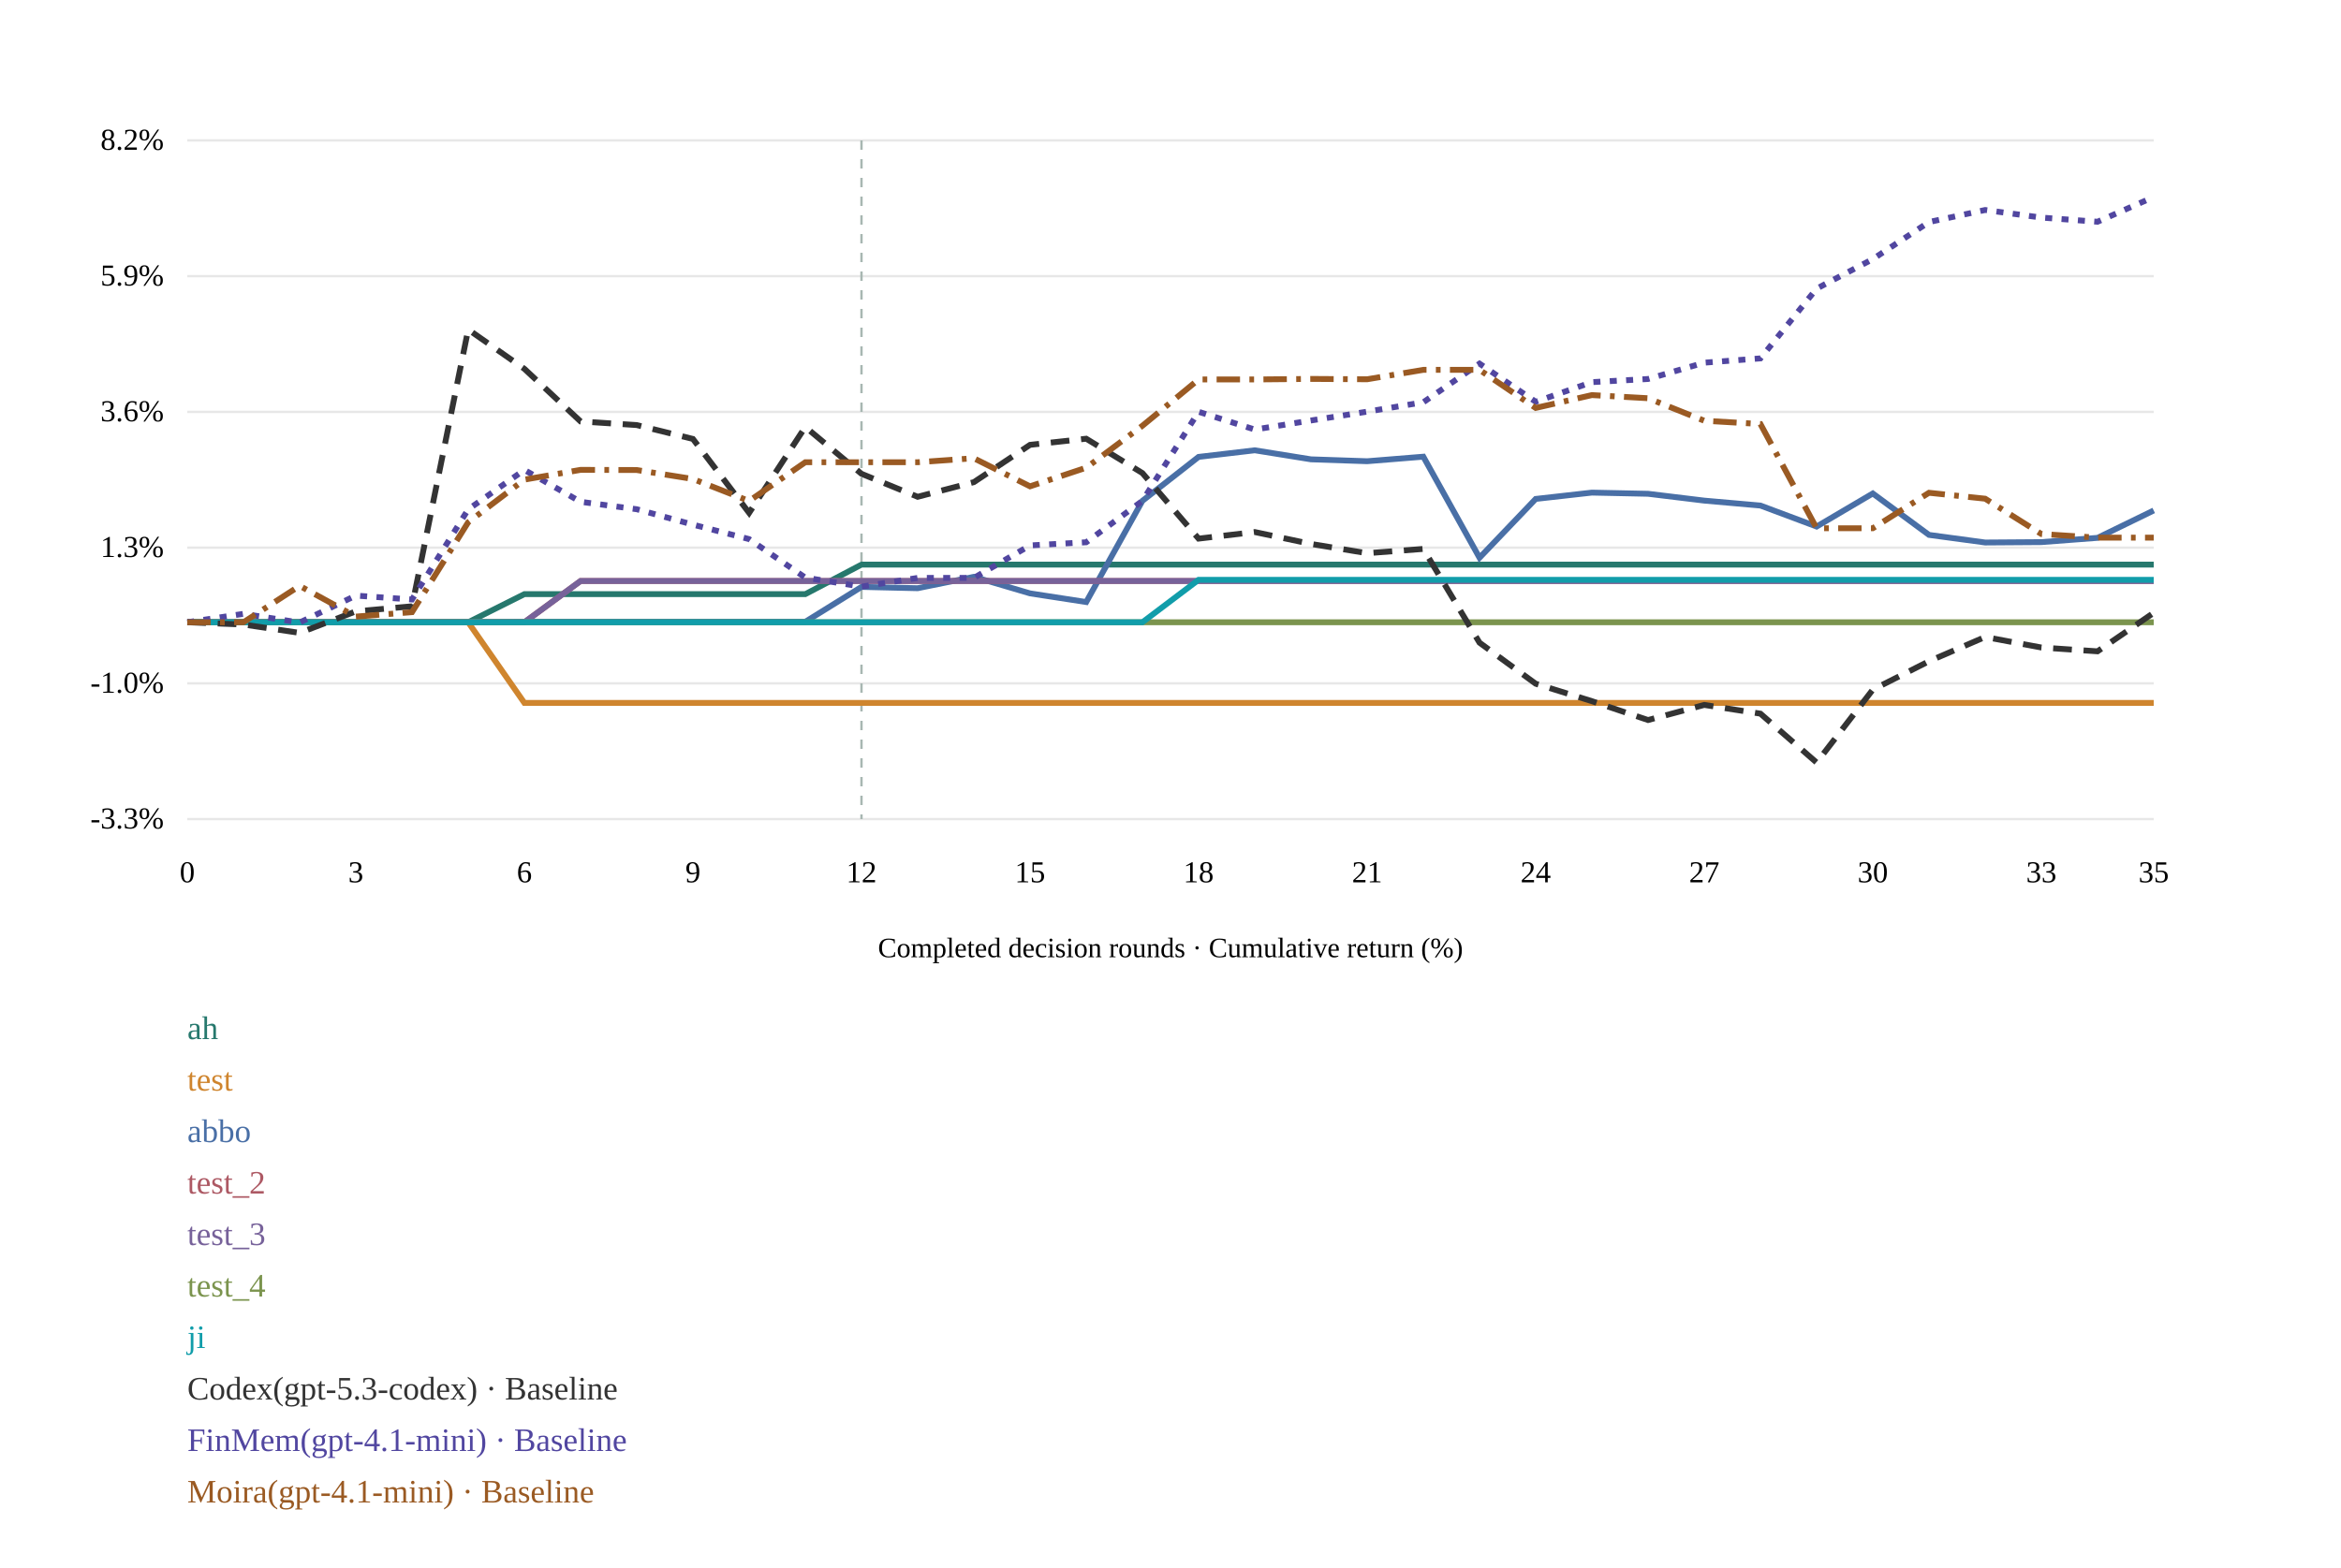
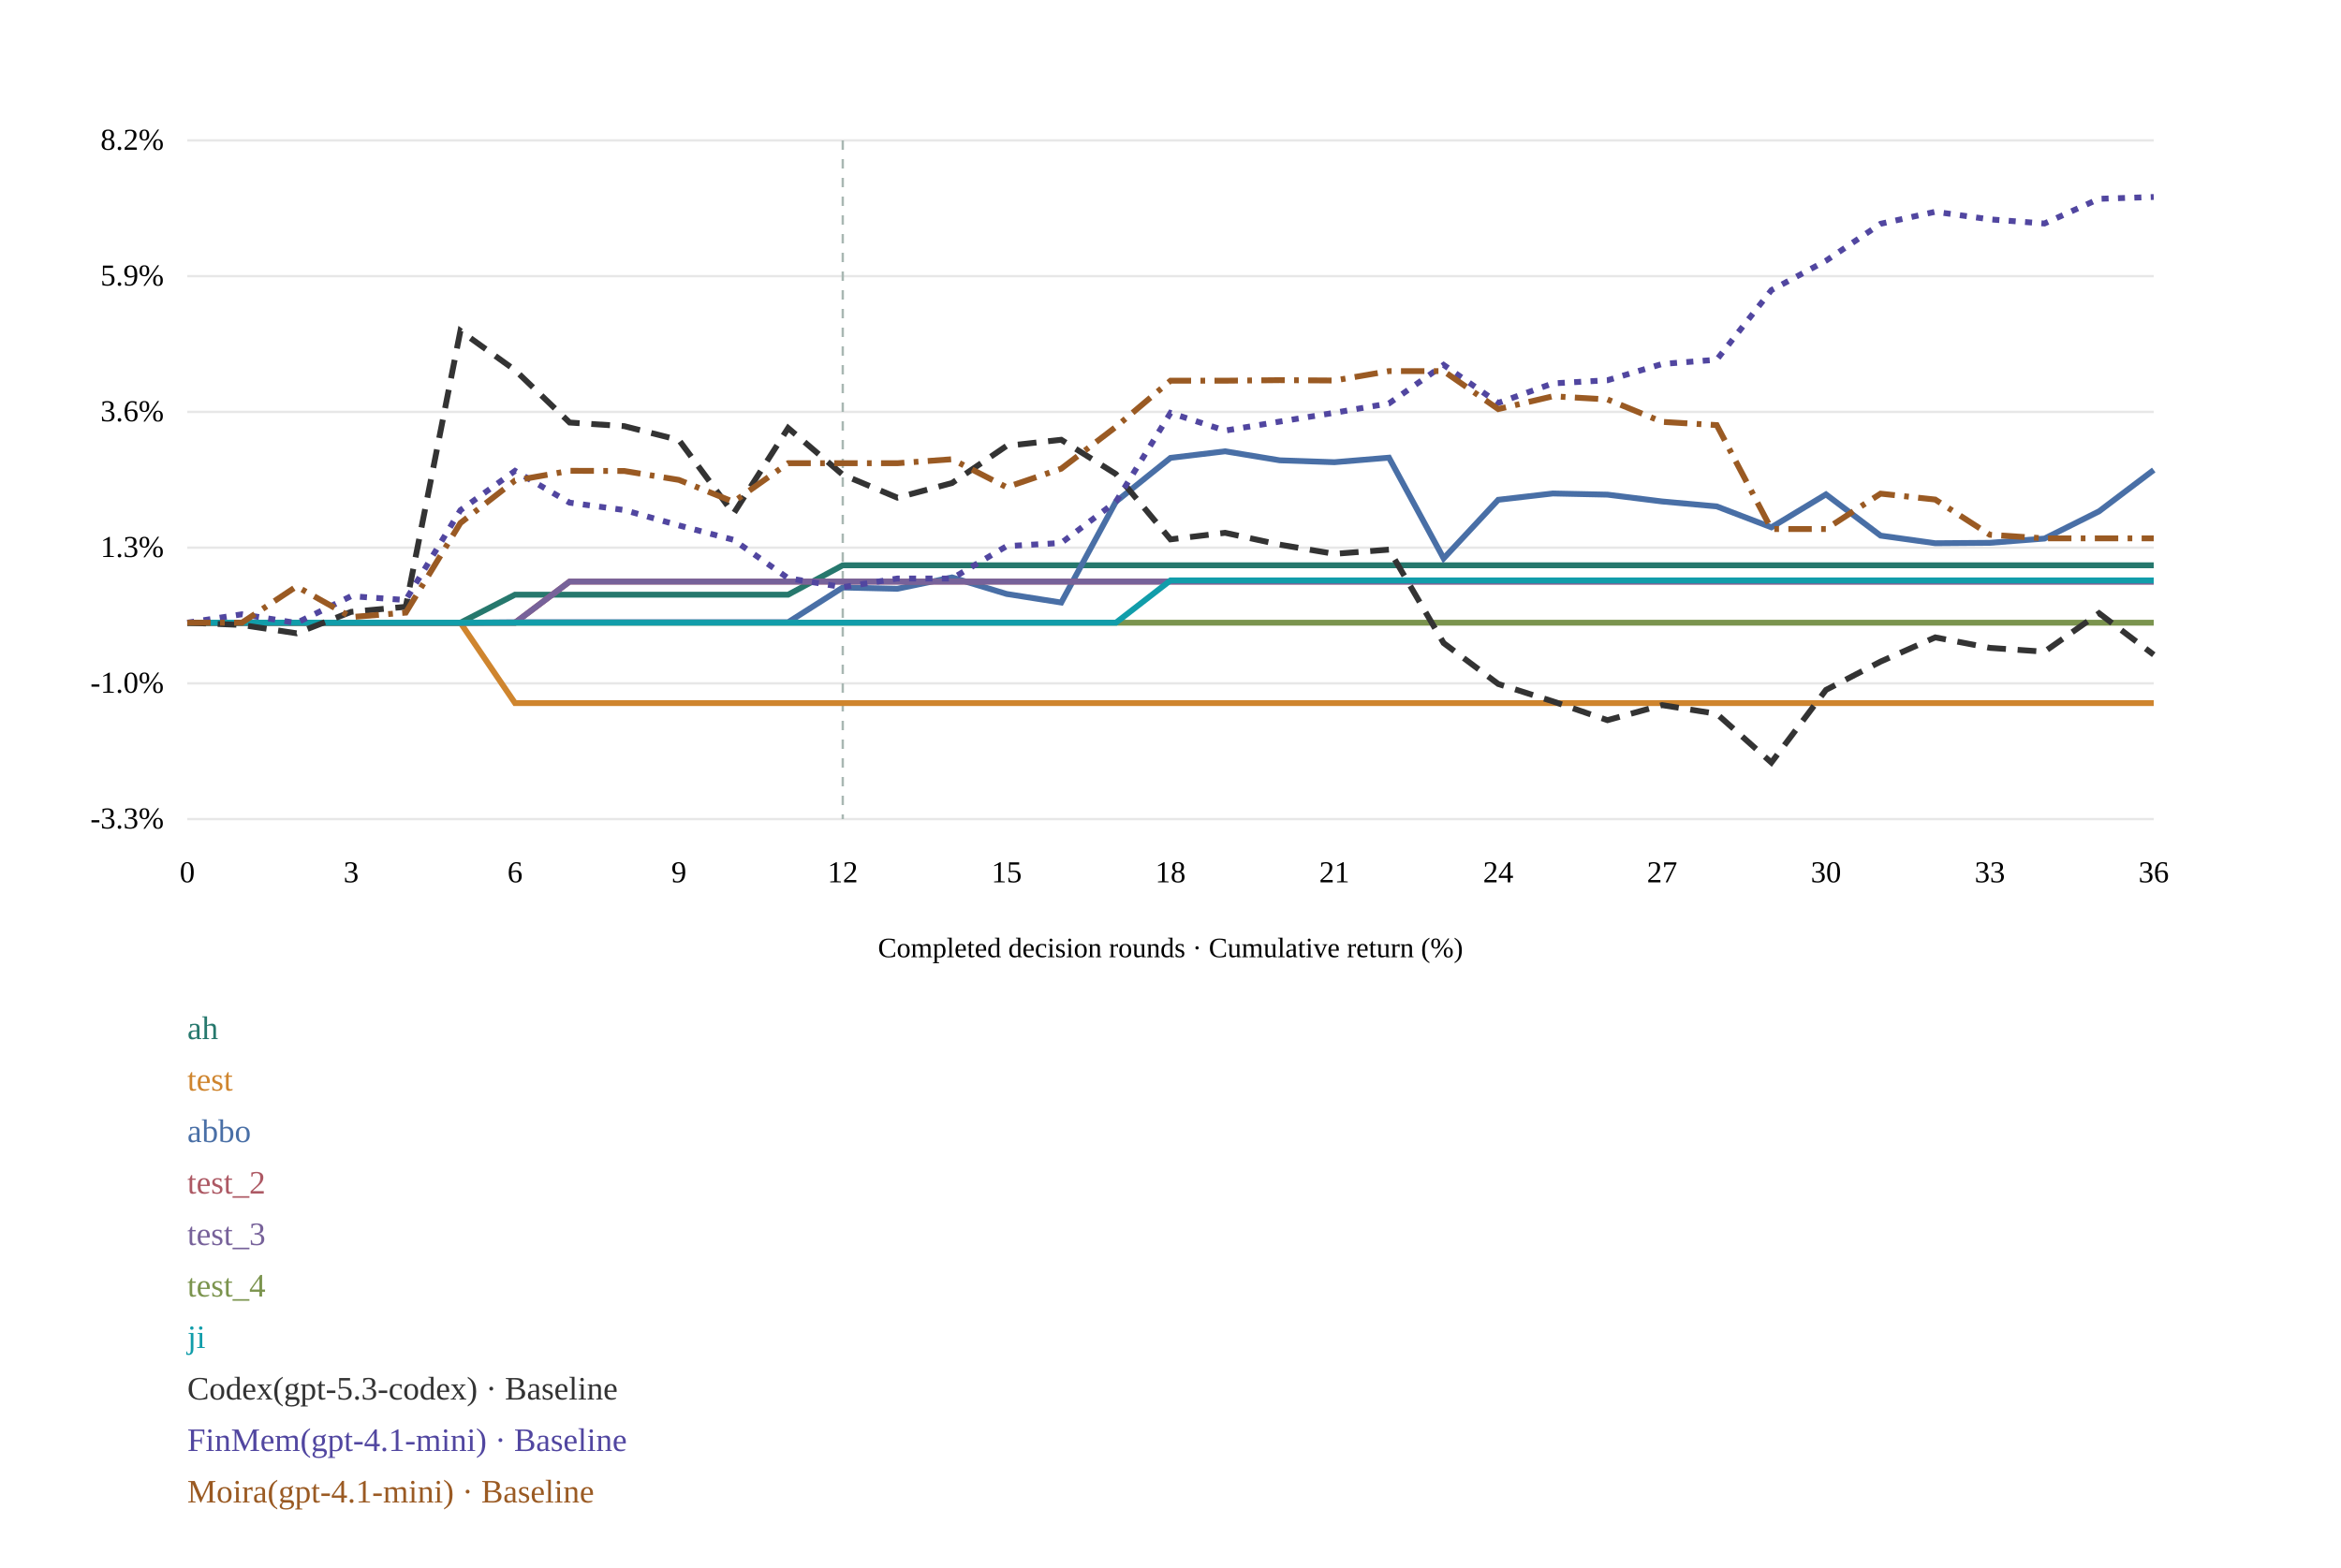
<svg xmlns="http://www.w3.org/2000/svg" viewBox="0 0 1000 670" role="img">
  <rect width="100%" height="100%" fill="white" />
  <path d="M80 350.0H920" stroke="#e7e7e7" />
  <text x="70" y="354.0" text-anchor="end" font-size="13">-3.3%</text>
  <path d="M80 292.0H920" stroke="#e7e7e7" />
  <text x="70" y="296.0" text-anchor="end" font-size="13">-1.0%</text>
  <path d="M80 234.0H920" stroke="#e7e7e7" />
  <text x="70" y="238.0" text-anchor="end" font-size="13">1.3%</text>
  <path d="M80 176.0H920" stroke="#e7e7e7" />
  <text x="70" y="180.0" text-anchor="end" font-size="13">3.6%</text>
-   <path d="M80 118H920" stroke="#e7e7e7" />
-   <text x="70" y="122" text-anchor="end" font-size="13">5.9%</text>
+   <path d="M80 118.0H920" stroke="#e7e7e7" />
+   <text x="70" y="122.0" text-anchor="end" font-size="13">5.9%</text>
  <path d="M80 60.0H920" stroke="#e7e7e7" />
  <text x="70" y="64.0" text-anchor="end" font-size="13">8.2%</text>
-   <path d="M80 265.89H920" stroke="#aaa" />
+   <path d="M80 266.085H920" stroke="#aaa" />
  <text x="80.0" y="377" text-anchor="middle" font-size="13">0</text>
-   <text x="152.0" y="377" text-anchor="middle" font-size="13">3</text>
-   <text x="224.0" y="377" text-anchor="middle" font-size="13">6</text>
-   <text x="296.0" y="377" text-anchor="middle" font-size="13">9</text>
-   <text x="368.0" y="377" text-anchor="middle" font-size="13">12</text>
-   <text x="440.0" y="377" text-anchor="middle" font-size="13">15</text>
-   <text x="512" y="377" text-anchor="middle" font-size="13">18</text>
-   <text x="584.0" y="377" text-anchor="middle" font-size="13">21</text>
-   <text x="656.0" y="377" text-anchor="middle" font-size="13">24</text>
-   <text x="728.0" y="377" text-anchor="middle" font-size="13">27</text>
-   <text x="800.0" y="377" text-anchor="middle" font-size="13">30</text>
-   <text x="872.0" y="377" text-anchor="middle" font-size="13">33</text>
-   <text x="920.0" y="377" text-anchor="middle" font-size="13">35</text>
-   <path d="M368.0 60V350" stroke="#a8b7b2" stroke-dasharray="4 4" />
+   <text x="150.0" y="377" text-anchor="middle" font-size="13">3</text>
+   <text x="220.0" y="377" text-anchor="middle" font-size="13">6</text>
+   <text x="290.0" y="377" text-anchor="middle" font-size="13">9</text>
+   <text x="360.0" y="377" text-anchor="middle" font-size="13">12</text>
+   <text x="430.0" y="377" text-anchor="middle" font-size="13">15</text>
+   <text x="500.0" y="377" text-anchor="middle" font-size="13">18</text>
+   <text x="570.0" y="377" text-anchor="middle" font-size="13">21</text>
+   <text x="640.0" y="377" text-anchor="middle" font-size="13">24</text>
+   <text x="710.0" y="377" text-anchor="middle" font-size="13">27</text>
+   <text x="780.0" y="377" text-anchor="middle" font-size="13">30</text>
+   <text x="850.0" y="377" text-anchor="middle" font-size="13">33</text>
+   <text x="920.0" y="377" text-anchor="middle" font-size="13">36</text>
+   <path d="M360.0 60V350" stroke="#a8b7b2" stroke-dasharray="4 4" />
  <text x="500" y="409" text-anchor="middle">Completed decision rounds · Cumulative return (%)</text>
-   <polyline points="80.00,265.89 104.00,265.89 128.00,265.89 152.00,265.89 176.00,265.89 200.00,265.89 224.00,253.87 248.00,253.87 272.00,253.87 296.00,253.87 320.00,253.87 344.00,253.87 368.00,241.26 392.00,241.26 416.00,241.26 440.00,241.26 464.00,241.26 488.00,241.26 512.00,241.26 536.00,241.26 560.00,241.26 584.00,241.26 608.00,241.26 632.00,241.26 656.00,241.26 680.00,241.26 704.00,241.26 728.00,241.26 752.00,241.26 776.00,241.26 800.00,241.26 824.00,241.26 848.00,241.26 872.00,241.26 896.00,241.26 920.00,241.26" fill="none" stroke="#26786d" stroke-width="2.5" stroke-dasharray="none" />
+   <polyline points="80.00,266.08 103.33,266.08 126.67,266.08 150.00,266.08 173.33,266.08 196.67,266.08 220.00,254.10 243.33,254.10 266.67,254.10 290.00,254.10 313.33,254.10 336.67,254.10 360.00,241.54 383.33,241.54 406.67,241.54 430.00,241.54 453.33,241.54 476.67,241.54 500.00,241.54 523.33,241.54 546.67,241.54 570.00,241.54 593.33,241.54 616.67,241.54 640.00,241.54 663.33,241.54 686.67,241.54 710.00,241.54 733.33,241.54 756.67,241.54 780.00,241.54 803.33,241.54 826.67,241.54 850.00,241.54 873.33,241.54 896.67,241.54 920.00,241.54" fill="none" stroke="#26786d" stroke-width="2.5" stroke-dasharray="none" />
  <text x="80" y="444" fill="#26786d" font-size="14">ah</text>
-   <polyline points="80.00,265.89 104.00,265.89 128.00,265.89 152.00,265.89 176.00,265.89 200.00,265.89 224.00,300.35 248.00,300.35 272.00,300.35 296.00,300.35 320.00,300.35 344.00,300.35 368.00,300.35 392.00,300.35 416.00,300.35 440.00,300.35 464.00,300.35 488.00,300.35 512.00,300.35 536.00,300.35 560.00,300.35 584.00,300.35 608.00,300.35 632.00,300.35 656.00,300.35 680.00,300.35 704.00,300.35 728.00,300.35 752.00,300.35 776.00,300.35 800.00,300.35 824.00,300.35 848.00,300.35 872.00,300.35 896.00,300.35 920.00,300.35" fill="none" stroke="#cf852e" stroke-width="2.5" stroke-dasharray="none" />
+   <polyline points="80.00,266.08 103.33,266.08 126.67,266.08 150.00,266.08 173.33,266.08 196.67,266.08 220.00,300.43 243.33,300.43 266.67,300.43 290.00,300.43 313.33,300.43 336.67,300.43 360.00,300.43 383.33,300.43 406.67,300.43 430.00,300.43 453.33,300.43 476.67,300.43 500.00,300.43 523.33,300.43 546.67,300.43 570.00,300.43 593.33,300.43 616.67,300.43 640.00,300.43 663.33,300.43 686.67,300.43 710.00,300.43 733.33,300.43 756.67,300.43 780.00,300.43 803.33,300.43 826.67,300.43 850.00,300.43 873.33,300.43 896.67,300.43 920.00,300.43" fill="none" stroke="#cf852e" stroke-width="2.5" stroke-dasharray="none" />
  <text x="80" y="466" fill="#cf852e" font-size="14">test</text>
-   <polyline points="80.00,265.89 104.00,265.89 128.00,265.89 152.00,265.89 176.00,265.89 200.00,265.89 224.00,265.68 248.00,265.68 272.00,265.68 296.00,265.68 320.00,265.68 344.00,265.68 368.00,250.79 392.00,251.34 416.00,246.47 440.00,253.55 464.00,257.25 488.00,214.01 512.00,195.23 536.00,192.41 560.00,196.27 584.00,197.08 608.00,195.14 632.00,238.32 656.00,213.19 680.00,210.49 704.00,210.99 728.00,213.91 752.00,216.02 776.00,224.99 800.00,210.86 824.00,228.56 848.00,231.81 872.00,231.64 896.00,229.82 920.00,218.12" fill="none" stroke="#496fa6" stroke-width="2.5" stroke-dasharray="none" />
+   <polyline points="80.00,266.08 103.33,266.08 126.67,266.08 150.00,266.08 173.33,266.08 196.67,266.08 220.00,265.87 243.33,265.87 266.67,265.87 290.00,265.87 313.33,265.87 336.67,265.87 360.00,251.03 383.33,251.58 406.67,246.73 430.00,253.79 453.33,257.47 476.67,214.38 500.00,195.65 523.33,192.84 546.67,196.69 570.00,197.50 593.33,195.56 616.67,238.60 640.00,213.56 663.33,210.86 686.67,211.36 710.00,214.27 733.33,216.38 756.67,225.32 780.00,211.24 803.33,228.87 826.67,232.12 850.00,231.94 873.33,230.13 896.67,218.47 920.00,200.82" fill="none" stroke="#496fa6" stroke-width="2.5" stroke-dasharray="none" />
  <text x="80" y="488" fill="#496fa6" font-size="14">abbo</text>
-   <polyline points="80.00,265.89 104.00,265.89 128.00,265.89 152.00,265.89 176.00,265.89 200.00,265.89 224.00,265.89 248.00,248.25 272.00,248.25 296.00,248.25 320.00,248.25 344.00,248.25 368.00,248.25 392.00,248.25 416.00,248.25 440.00,248.25 464.00,248.25 488.00,248.25 512.00,248.25 536.00,248.25 560.00,248.25 584.00,248.25 608.00,248.25 632.00,248.25 656.00,248.25 680.00,248.25 704.00,248.25 728.00,248.25 752.00,248.25 776.00,248.25 800.00,248.25 824.00,248.25 848.00,248.25 872.00,248.25 896.00,248.25 920.00,248.25" fill="none" stroke="#ad5964" stroke-width="2.5" stroke-dasharray="none" />
+   <polyline points="80.00,266.08 103.33,266.08 126.67,266.08 150.00,266.08 173.33,266.08 196.67,266.08 220.00,266.08 243.33,248.50 266.67,248.50 290.00,248.50 313.33,248.50 336.67,248.50 360.00,248.50 383.33,248.50 406.67,248.50 430.00,248.50 453.33,248.50 476.67,248.50 500.00,248.50 523.33,248.50 546.67,248.50 570.00,248.50 593.33,248.50 616.67,248.50 640.00,248.50 663.33,248.50 686.67,248.50 710.00,248.50 733.33,248.50 756.67,248.50 780.00,248.50 803.33,248.50 826.67,248.50 850.00,248.50 873.33,248.50 896.67,248.50 920.00,248.50" fill="none" stroke="#ad5964" stroke-width="2.5" stroke-dasharray="none" />
  <text x="80" y="510" fill="#ad5964" font-size="14">test_2</text>
-   <polyline points="80.00,265.89 104.00,265.89 128.00,265.89 152.00,265.89 176.00,265.89 200.00,265.89 224.00,265.89 248.00,248.25 272.00,248.25 296.00,248.25 320.00,248.25 344.00,248.25 368.00,248.25 392.00,248.25 416.00,248.25 440.00,248.25 464.00,248.25 488.00,248.25 512.00,248.25 536.00,248.25 560.00,248.25 584.00,248.25 608.00,248.25 632.00,248.25 656.00,248.25 680.00,248.25 704.00,248.25 728.00,248.25 752.00,248.25 776.00,248.25 800.00,248.25 824.00,248.25 848.00,248.25 872.00,248.25 896.00,248.25 920.00,248.25" fill="none" stroke="#77629a" stroke-width="2.5" stroke-dasharray="none" />
+   <polyline points="80.00,266.08 103.33,266.08 126.67,266.08 150.00,266.08 173.33,266.08 196.67,266.08 220.00,266.08 243.33,248.50 266.67,248.50 290.00,248.50 313.33,248.50 336.67,248.50 360.00,248.50 383.33,248.50 406.67,248.50 430.00,248.50 453.33,248.50 476.67,248.50 500.00,248.50 523.33,248.50 546.67,248.50 570.00,248.50 593.33,248.50 616.67,248.50 640.00,248.50 663.33,248.50 686.67,248.50 710.00,248.50 733.33,248.50 756.67,248.50 780.00,248.50 803.33,248.50 826.67,248.50 850.00,248.50 873.33,248.50 896.67,248.50 920.00,248.50" fill="none" stroke="#77629a" stroke-width="2.5" stroke-dasharray="none" />
  <text x="80" y="532" fill="#77629a" font-size="14">test_3</text>
-   <polyline points="80.00,265.89 104.00,265.89 128.00,265.89 152.00,265.89 176.00,265.89 200.00,265.89 224.00,265.89 248.00,265.89 272.00,265.89 296.00,265.89 320.00,265.89 344.00,265.89 368.00,265.89 392.00,265.89 416.00,265.89 440.00,265.89 464.00,265.89 488.00,265.89 512.00,265.89 536.00,265.89 560.00,265.89 584.00,265.89 608.00,265.89 632.00,265.89 656.00,265.89 680.00,265.89 704.00,265.89 728.00,265.89 752.00,265.89 776.00,265.89 800.00,265.89 824.00,265.89 848.00,265.89 872.00,265.89 896.00,265.89 920.00,265.89" fill="none" stroke="#7b944e" stroke-width="2.5" stroke-dasharray="none" />
+   <polyline points="80.00,266.08 103.33,266.08 126.67,266.08 150.00,266.08 173.33,266.08 196.67,266.08 220.00,266.08 243.33,266.08 266.67,266.08 290.00,266.08 313.33,266.08 336.67,266.08 360.00,266.08 383.33,266.08 406.67,266.08 430.00,266.08 453.33,266.08 476.67,266.08 500.00,266.08 523.33,266.08 546.67,266.08 570.00,266.08 593.33,266.08 616.67,266.08 640.00,266.08 663.33,266.08 686.67,266.08 710.00,266.08 733.33,266.08 756.67,266.08 780.00,266.08 803.33,266.08 826.67,266.08 850.00,266.08 873.33,266.08 896.67,266.08 920.00,266.08" fill="none" stroke="#7b944e" stroke-width="2.5" stroke-dasharray="none" />
  <text x="80" y="554" fill="#7b944e" font-size="14">test_4</text>
-   <polyline points="80.00,265.89 104.00,265.89 128.00,265.89 152.00,265.89 176.00,265.89 200.00,265.89 224.00,265.89 248.00,265.89 272.00,265.89 296.00,265.89 320.00,265.89 344.00,265.89 368.00,265.89 392.00,265.89 416.00,265.89 440.00,265.89 464.00,265.89 488.00,265.89 512.00,247.75 536.00,247.75 560.00,247.75 584.00,247.75 608.00,247.75 632.00,247.75 656.00,247.75 680.00,247.75 704.00,247.75 728.00,247.75 752.00,247.75 776.00,247.75 800.00,247.75 824.00,247.75 848.00,247.75 872.00,247.75 896.00,247.75 920.00,247.75" fill="none" stroke="#119daa" stroke-width="2.5" stroke-dasharray="none" />
+   <polyline points="80.00,266.08 103.33,266.08 126.67,266.08 150.00,266.08 173.33,266.08 196.67,266.08 220.00,266.08 243.33,266.08 266.67,266.08 290.00,266.08 313.33,266.08 336.67,266.08 360.00,266.08 383.33,266.08 406.67,266.08 430.00,266.08 453.33,266.08 476.67,266.08 500.00,248.00 523.33,248.00 546.67,248.00 570.00,248.00 593.33,248.00 616.67,248.00 640.00,248.00 663.33,248.00 686.67,248.00 710.00,248.00 733.33,248.00 756.67,248.00 780.00,248.00 803.33,248.00 826.67,248.00 850.00,248.00 873.33,248.00 896.67,248.00 920.00,248.00" fill="none" stroke="#119daa" stroke-width="2.5" stroke-dasharray="none" />
  <text x="80" y="576" fill="#119daa" font-size="14">ji</text>
-   <polyline points="80.00,265.89 104.00,266.86 128.00,270.42 152.00,261.23 176.00,259.07 200.00,140.78 224.00,157.60 248.00,180.08 272.00,181.63 296.00,187.56 320.00,219.15 344.00,182.43 368.00,202.45 392.00,212.28 416.00,206.02 440.00,190.08 464.00,187.46 488.00,202.14 512.00,230.15 536.00,227.34 560.00,232.42 584.00,236.38 608.00,234.55 632.00,274.61 656.00,292.15 680.00,299.60 704.00,307.67 728.00,301.21 752.00,304.94 776.00,325.83 800.00,294.69 824.00,282.55 848.00,272.18 872.00,276.68 896.00,278.31 920.00,261.84" fill="none" stroke="#333" stroke-width="2.5" stroke-dasharray="8 5" />
+   <polyline points="80.00,266.08 103.33,267.05 126.67,270.60 150.00,261.44 173.33,259.29 196.67,141.38 220.00,158.15 243.33,180.55 266.67,182.09 290.00,188.01 313.33,219.50 336.67,182.89 360.00,202.85 383.33,212.65 406.67,206.40 430.00,190.52 453.33,187.91 476.67,202.54 500.00,230.47 523.33,227.66 546.67,232.72 570.00,236.67 593.33,234.85 616.67,274.77 640.00,292.26 663.33,299.69 686.67,307.73 710.00,301.29 733.33,305.00 756.67,325.83 780.00,294.79 803.33,282.69 826.67,272.35 850.00,276.83 873.33,278.47 896.67,262.04 920.00,279.76" fill="none" stroke="#333" stroke-width="2.5" stroke-dasharray="8 5" />
  <text x="80" y="598" fill="#333" font-size="14">Codex(gpt-5.3-codex) · Baseline</text>
-   <polyline points="80.00,265.89 104.00,262.29 128.00,266.00 152.00,254.50 176.00,256.16 200.00,217.66 224.00,200.79 248.00,214.42 272.00,217.59 296.00,224.17 320.00,230.36 344.00,246.81 368.00,250.66 392.00,246.94 416.00,246.94 440.00,233.06 464.00,231.71 488.00,214.01 512.00,175.95 536.00,183.54 560.00,179.67 584.00,175.90 608.00,171.88 632.00,155.37 656.00,171.67 680.00,163.29 704.00,161.94 728.00,154.97 752.00,153.14 776.00,123.33 800.00,110.71 824.00,94.87 848.00,89.73 872.00,92.97 896.00,94.75 920.00,84.17" fill="none" stroke="#5146a0" stroke-width="2.5" stroke-dasharray="3 4" />
+   <polyline points="80.00,266.08 103.33,262.49 126.67,266.19 150.00,254.73 173.33,256.39 196.67,218.01 220.00,201.20 243.33,214.78 266.67,217.94 290.00,224.50 313.33,230.66 336.67,247.07 360.00,250.90 383.33,247.20 406.67,247.20 430.00,233.36 453.33,232.01 476.67,214.37 500.00,176.43 523.33,184.00 546.67,180.14 570.00,176.38 593.33,172.38 616.67,155.92 640.00,172.17 663.33,163.82 686.67,162.48 710.00,155.53 733.33,153.70 756.67,123.98 780.00,111.41 803.33,95.62 826.67,90.49 850.00,93.73 873.33,95.50 896.67,84.95 920.00,84.17" fill="none" stroke="#5146a0" stroke-width="2.5" stroke-dasharray="3 4" />
  <text x="80" y="620" fill="#5146a0" font-size="14">FinMem(gpt-4.1-mini) · Baseline</text>
-   <polyline points="80.00,265.89 104.00,265.89 128.00,250.33 152.00,263.47 176.00,261.57 200.00,223.15 224.00,204.94 248.00,200.77 272.00,200.84 296.00,204.67 320.00,214.07 344.00,197.51 368.00,197.51 392.00,197.51 416.00,195.81 440.00,207.81 464.00,199.85 488.00,181.93 512.00,162.14 536.00,162.14 560.00,161.91 584.00,162.06 608.00,158.03 632.00,158.03 656.00,174.31 680.00,168.82 704.00,170.16 728.00,179.78 752.00,181.17 776.00,225.72 800.00,225.72 824.00,210.56 848.00,213.09 872.00,228.18 896.00,229.73 920.00,229.73" fill="none" stroke="#9a5a23" stroke-width="2.5" stroke-dasharray="10 4 2 4" />
+   <polyline points="80.00,266.08 103.33,266.08 126.67,250.57 150.00,263.67 173.33,261.78 196.67,223.48 220.00,205.33 243.33,201.17 266.67,201.25 290.00,205.06 313.33,214.43 336.67,197.93 360.00,197.93 383.33,197.93 406.67,196.23 430.00,208.20 453.33,200.26 476.67,182.40 500.00,162.67 523.33,162.67 546.67,162.44 570.00,162.59 593.33,158.57 616.67,158.57 640.00,174.80 663.33,169.33 686.67,170.67 710.00,180.26 733.33,181.64 756.67,226.05 780.00,226.05 803.33,210.93 826.67,213.46 850.00,228.50 873.33,230.04 896.67,230.04 920.00,230.04" fill="none" stroke="#9a5a23" stroke-width="2.5" stroke-dasharray="10 4 2 4" />
  <text x="80" y="642" fill="#9a5a23" font-size="14">Moira(gpt-4.1-mini) · Baseline</text>
</svg>
